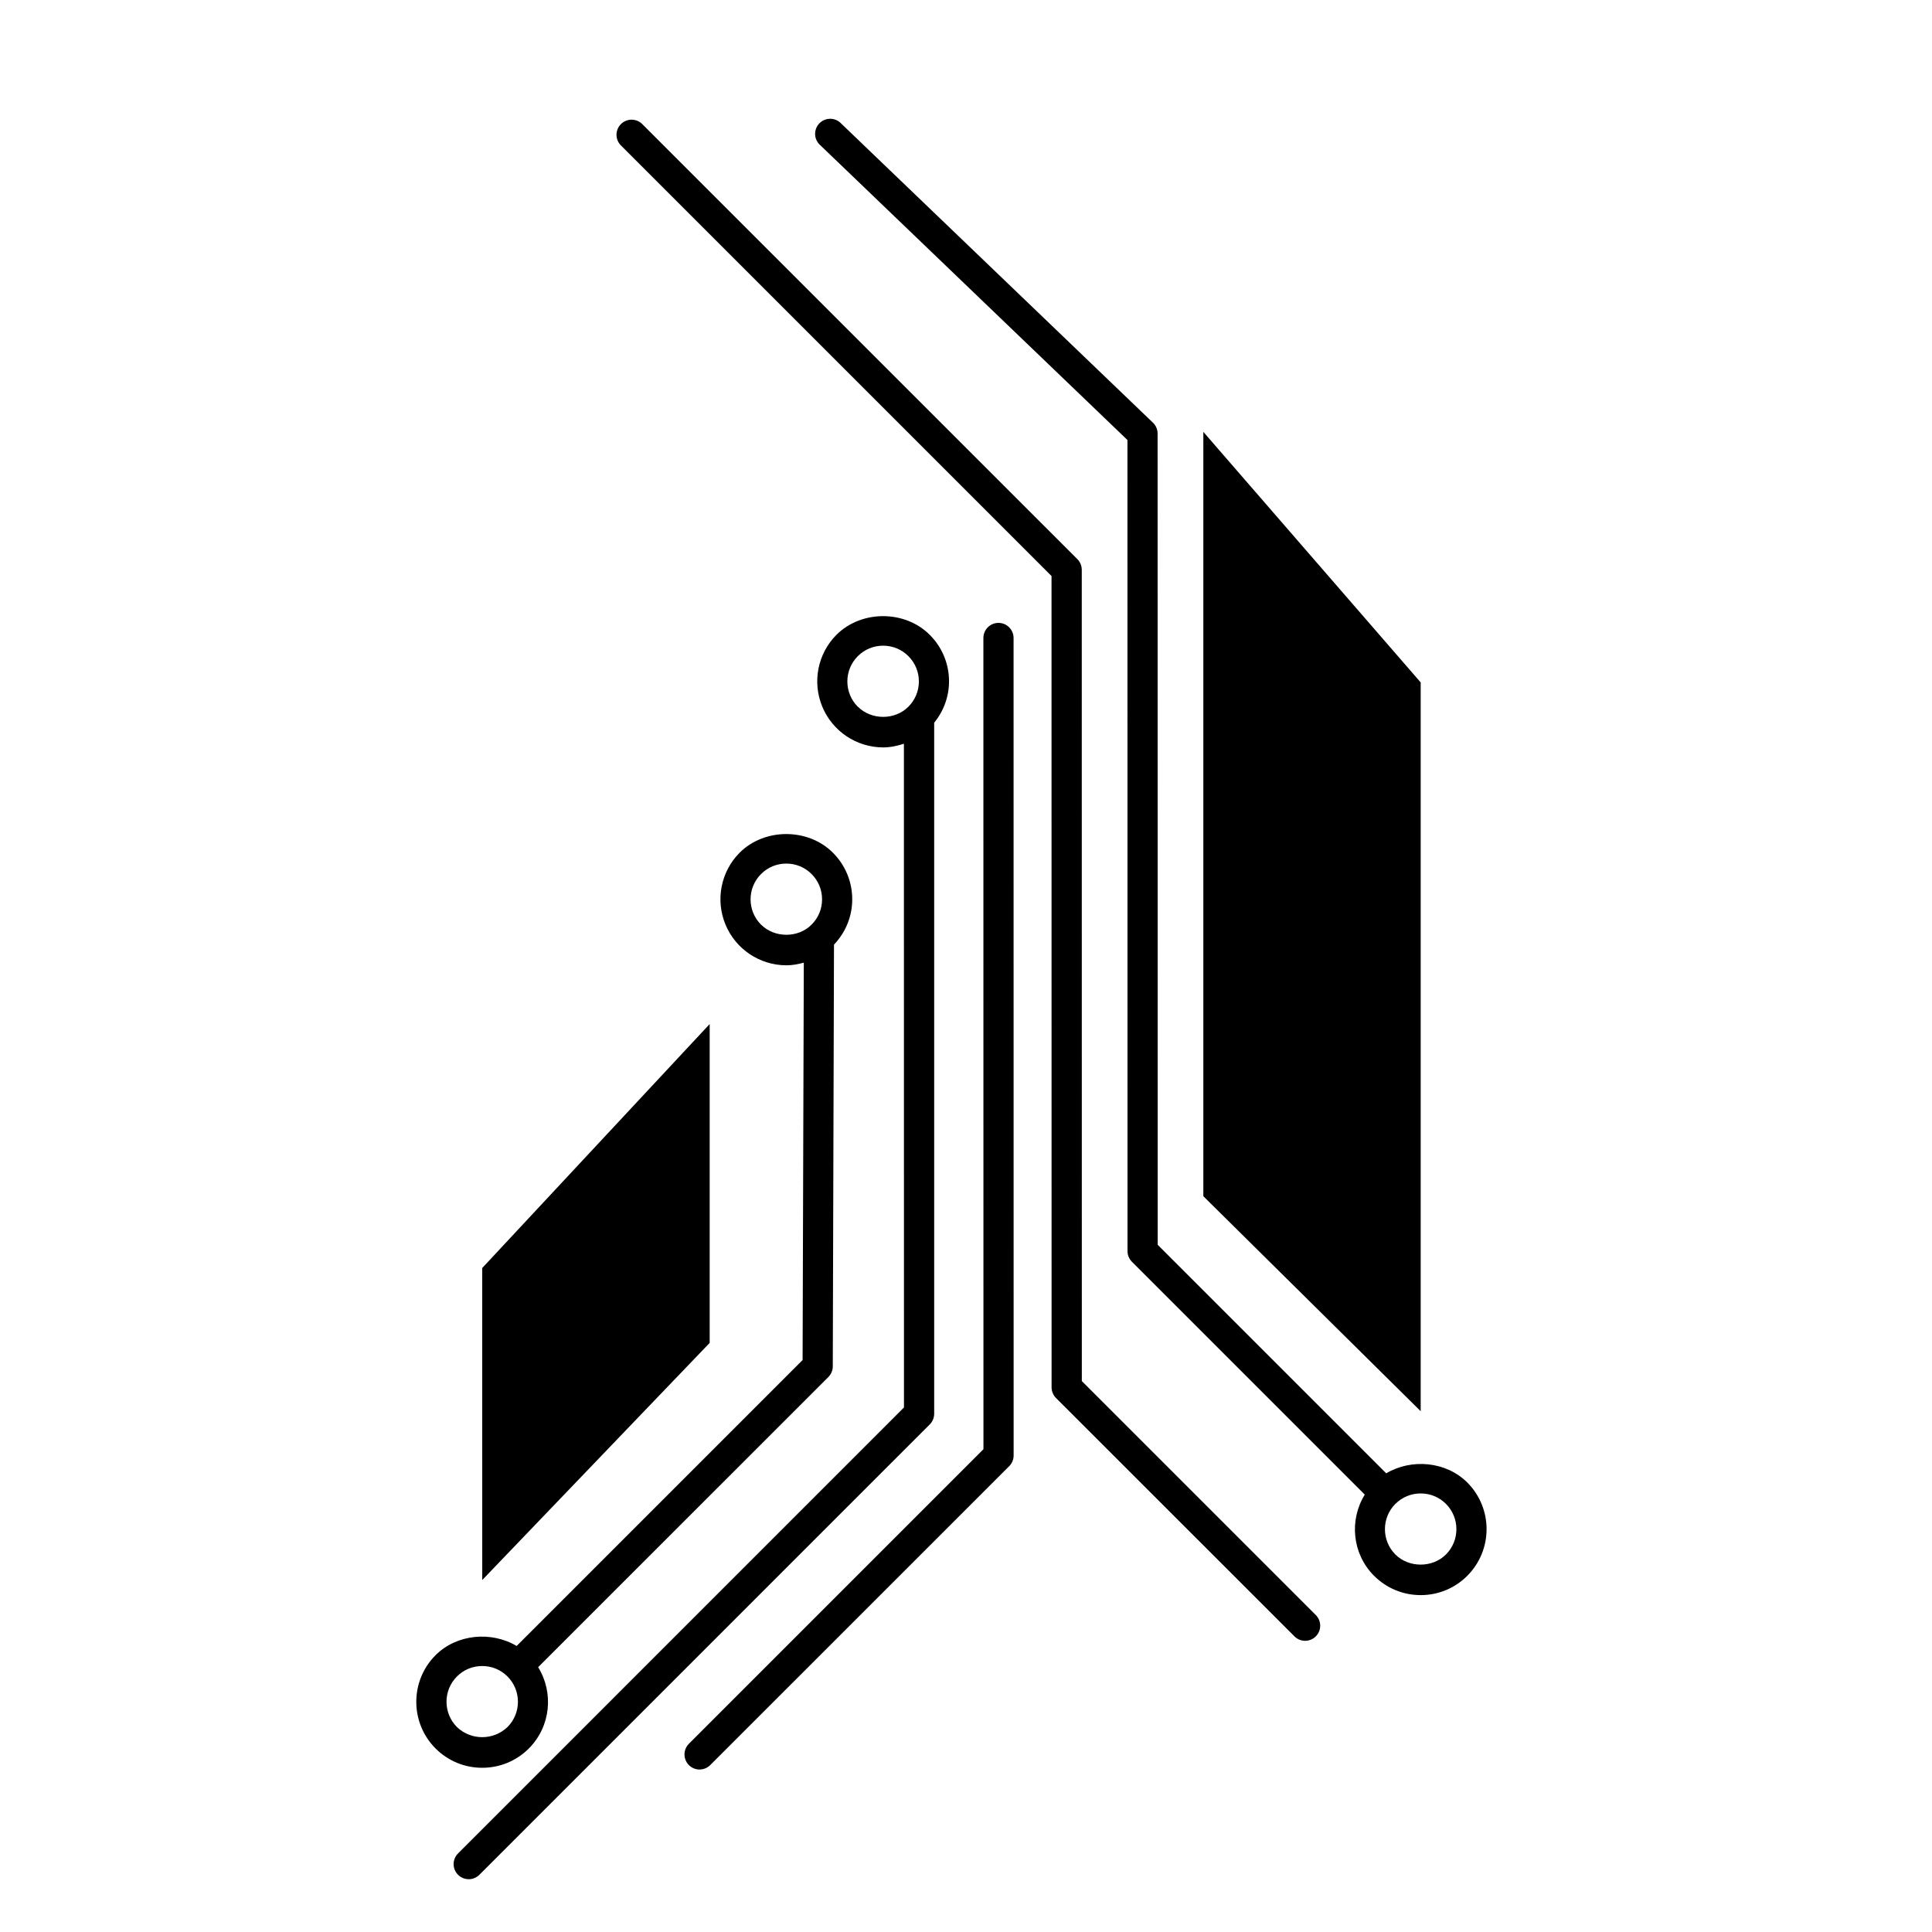
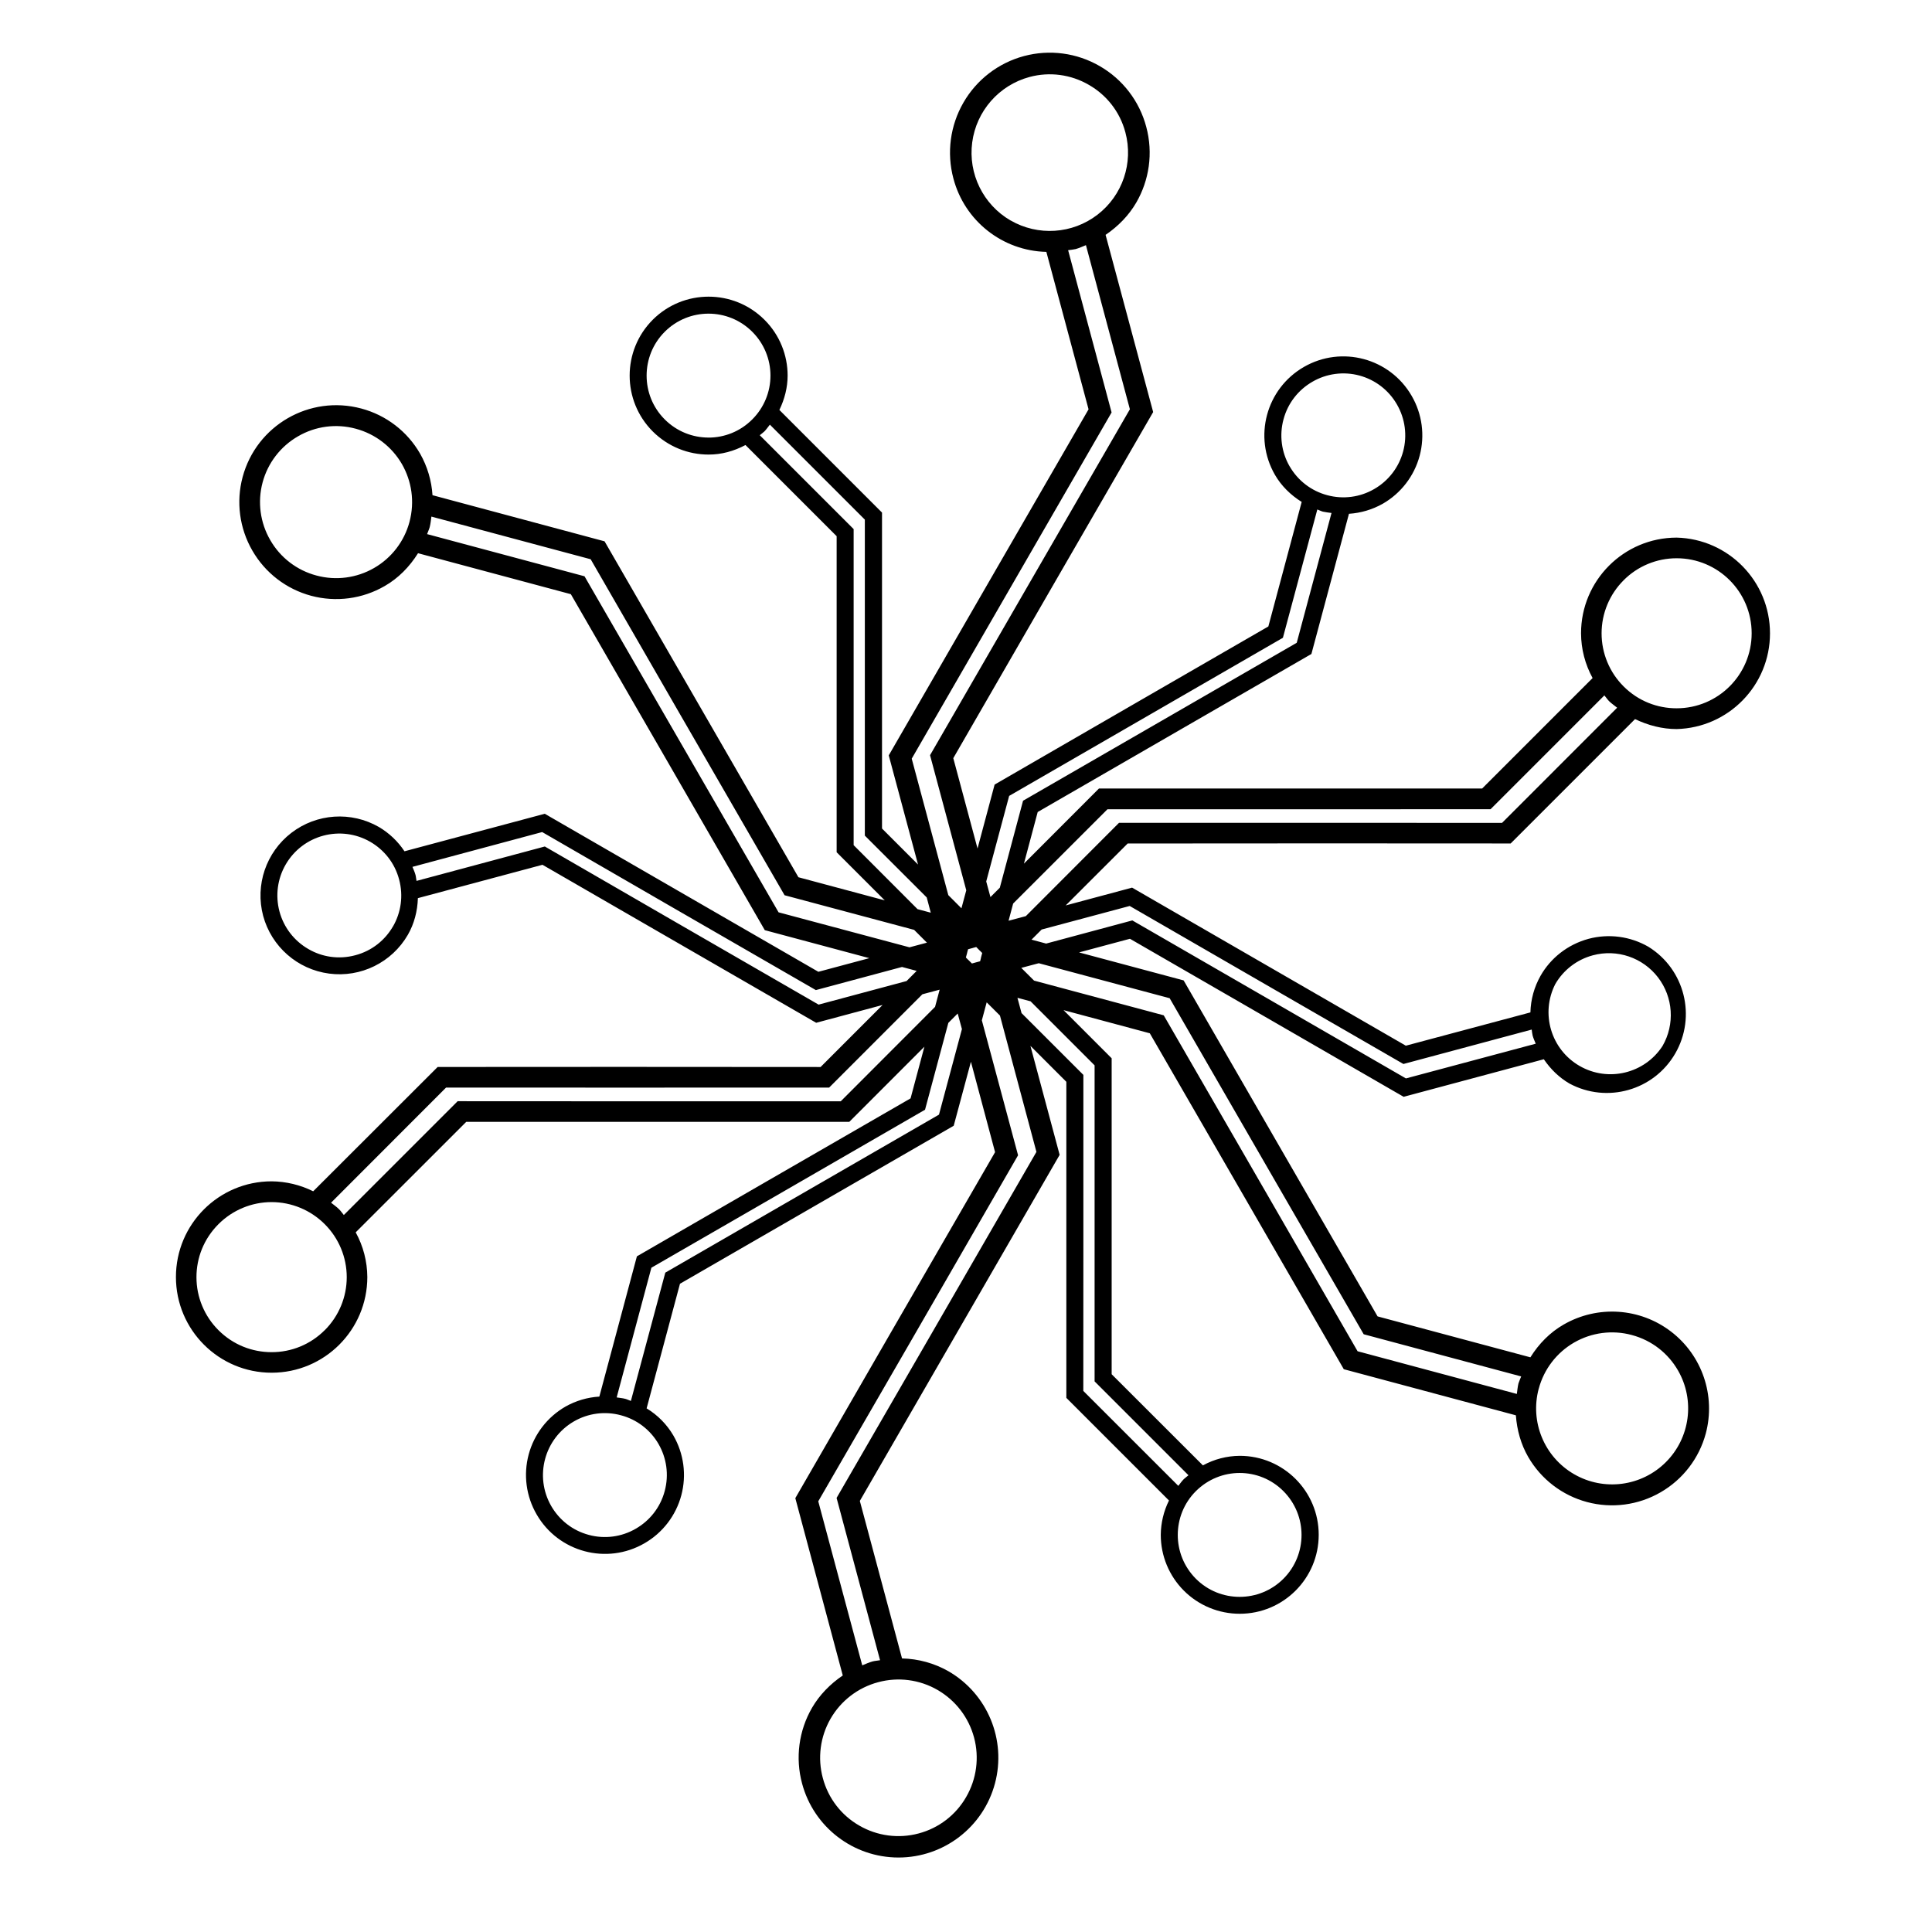
<svg xmlns="http://www.w3.org/2000/svg" viewBox="0 0 64 64">
-   <path d="M34.835 45.956c0 .133.053.26.146.354l7.9 7.897a.498.498 0 0 0 .706 0 .5.5 0 0 0 0-.707l-7.75-7.75-.002-26.874a.504.504 0 0 0-.146-.354L21.27 4.105a.5.5 0 0 0-.707.707l14.27 14.27.002 26.874z" />
-   <path d="M23.174 58.617c.128 0 .256-.05.353-.146l9.905-9.903a.5.5 0 0 0 .146-.354l-.002-27.08a.5.5 0 0 0-1 0l.002 26.873-9.758 9.758a.5.5 0 0 0 .354.853z" />
-   <path d="M15.526 62.252a.5.5 0 0 0 .354-.147l14.92-14.92a.5.5 0 0 0 .146-.354V23.94a2.16 2.16 0 0 0 .492-1.366 2.17 2.17 0 0 0-.64-1.545c-.825-.825-2.263-.824-3.09 0a2.188 2.188 0 0 0 1.545 3.73c.24 0 .47-.05.69-.122l.002 21.987-14.772 14.773a.5.5 0 0 0 .353.854zm12.89-38.84a1.187 1.187 0 0 1 0-1.676c.224-.224.52-.347.838-.347.316 0 .614.122.837.346.225.224.348.522.348.838 0 .316-.123.613-.347.837-.446.45-1.226.45-1.674 0zM45.518 52.2c.413.413.96.64 1.544.64a2.17 2.17 0 0 0 1.544-.64 2.188 2.188 0 0 0 0-3.09c-.704-.702-1.85-.8-2.686-.304l-7.57-7.57-.003-26.874a.498.498 0 0 0-.154-.36L27.873 4.1a.5.5 0 1 0-.69.72l10.165 9.756.002 26.867c0 .133.053.26.146.354l7.714 7.714c-.52.842-.42 1.963.308 2.69zm.707-2.382c.223-.223.52-.346.837-.346s.614.123.837.346a1.187 1.187 0 0 1 0 1.676c-.448.448-1.228.447-1.676 0a1.19 1.19 0 0 1 0-1.676z" />
-   <path d="M15.975 58.56c.583 0 1.132-.228 1.544-.64.728-.73.828-1.85.308-2.692l9.614-9.613a.5.5 0 0 0 .146-.353l.04-13.97c.387-.407.604-.936.604-1.5 0-.583-.227-1.132-.64-1.545-.824-.824-2.264-.824-3.09 0a2.188 2.188 0 0 0 1.546 3.73c.2 0 .392-.036.58-.087l-.04 13.163-9.472 9.472c-.835-.496-1.982-.398-2.687.305a2.19 2.19 0 0 0 0 3.09c.413.412.96.64 1.545.64zm9.235-27.93a1.187 1.187 0 0 1 0-1.676c.224-.224.52-.347.838-.347.316 0 .614.123.837.347.224.224.347.52.347.838s-.123.613-.347.837c-.447.45-1.226.448-1.675 0zM15.137 55.535c.223-.223.52-.346.837-.346s.614.123.837.346a1.187 1.187 0 0 1 0 1.676 1.213 1.213 0 0 1-1.674 0 1.188 1.188 0 0 1 0-1.676z" />
-   <path d="M15.975 52.34l7.534-7.855V33.923l-7.535 8.082zM47.062 22.606l-7.2-8.3v25.32l7.2 7.122z" />
+   <path d="M43.947 27.938l6.096.003 4.12-4.12c.437.21.905.33 1.378.33a3.172 3.172 0 0 0 0-6.342 3.17 3.17 0 0 0-3.167 3.172 3.11 3.11 0 0 0 .383 1.48l-3.66 3.66H36.404l-2.485 2.488.456-1.71 4.71-2.72 4.357-2.515 1.244-4.644a2.62 2.62 0 0 0 1.12-.333 2.61 2.61 0 0 0 .958-3.573 2.615 2.615 0 1 0-4.53 2.615c.21.365.52.67.886.898l-1.104 4.125-4.154 2.398-4.914 2.84-.566 2.118-.803-2.993 3.437-5.956L38.2 13.65 36.624 7.78c.418-.284.77-.644 1.018-1.072.422-.73.566-1.63.328-2.51a3.292 3.292 0 0 0-1.54-2.008 3.3 3.3 0 0 0-4.516 1.21 3.316 3.316 0 0 0-.332 2.51 3.263 3.263 0 0 0 3.08 2.434l1.398 5.215-3.033 5.25-3.586 6.214.97 3.616-1.193-1.193V16.98l-3.4-3.4c.174-.36.273-.747.273-1.138 0-.668-.256-1.34-.768-1.85a2.62 2.62 0 0 0-3.7 0 2.62 2.62 0 0 0 0 3.7c.512.51 1.184.768 1.852.766.422.002.838-.113 1.22-.316l3.02 3.02v10.47l1.594 1.594-2.86-.766-3.337-5.782-3.085-5.346-5.7-1.528a3.2 3.2 0 0 0-.41-1.375 3.195 3.195 0 0 0-1.948-1.496 3.21 3.21 0 0 0-3.932 2.27 3.206 3.206 0 0 0 .322 2.435 3.204 3.204 0 0 0 4.385 1.175c.45-.258.822-.636 1.104-1.087l5.062 1.357 2.945 5.1 3.48 6.03 3.463.927-1.688.452-4.71-2.72-4.354-2.515-4.647 1.243a2.597 2.597 0 0 0-.848-.805 2.618 2.618 0 0 0-3.834 2.943 2.618 2.618 0 0 0 4.793.63c.21-.365.32-.784.333-1.216l4.127-1.105 4.153 2.398 4.914 2.836 2.2-.59-2.054 2.055-6.592-.004-6.093.003-4.123 4.118a3.162 3.162 0 0 0-1.377-.33 3.17 3.17 0 0 0-3.17 3.17 3.17 3.17 0 0 0 6.34 0 3.11 3.11 0 0 0-.385-1.48l3.662-3.66h12.689l2.488-2.49-.458 1.712-4.71 2.717-4.356 2.516-1.244 4.646a2.604 2.604 0 0 0-1.12.33 2.61 2.61 0 0 0-.958 3.572 2.614 2.614 0 0 0 3.572.958 2.61 2.61 0 0 0 .957-3.573 2.567 2.567 0 0 0-.885-.897l1.105-4.128 4.154-2.398 4.914-2.836.57-2.12.8 2.995-3.44 5.953-3.177 5.508 1.572 5.874c-.416.282-.77.643-1.018 1.07a3.293 3.293 0 0 0-.33 2.51 3.307 3.307 0 1 0 4.848-3.72 3.254 3.254 0 0 0-1.537-.424l-1.398-5.218 3.033-5.252 3.586-6.212-.968-3.61 1.19 1.19v10.47l3.4 3.4a2.61 2.61 0 0 0-.272 1.136 2.613 2.613 0 0 0 2.616 2.616 2.616 2.616 0 0 0 0-5.232 2.57 2.57 0 0 0-1.22.317l-3.023-3.02V35.057l-1.594-1.595 2.858.767 3.34 5.782 3.086 5.346 5.7 1.527c.036.488.167.96.407 1.376a3.208 3.208 0 0 0 4.386 1.175 3.21 3.21 0 0 0 1.498-1.948 3.212 3.212 0 0 0-4.707-3.61c-.45.257-.822.635-1.103 1.086l-5.062-1.356-2.945-5.1-3.48-6.03-3.464-.927 1.686-.452 4.712 2.72 4.354 2.515 4.644-1.244c.225.33.51.608.848.804a2.617 2.617 0 0 0 2.617-4.53 2.618 2.618 0 0 0-1.984-.263c-.698.19-1.257.642-1.587 1.22a2.588 2.588 0 0 0-.338 1.217L46.57 34.64l-4.154-2.398-4.914-2.838-2.2.59 2.054-2.052 6.59-.004zm-30.382-10.65a2.507 2.507 0 0 1-1.172 1.527 2.51 2.51 0 0 1-1.91.25 2.503 2.503 0 0 1-1.53-1.173 2.512 2.512 0 0 1 .922-3.44 2.496 2.496 0 0 1 1.91-.25 2.52 2.52 0 0 1 1.53 1.172c.32.56.43 1.238.25 1.913zm-.547 13.4c-.262.455-.697.81-1.246.955-.55.148-1.103.06-1.557-.205a2.046 2.046 0 0 1-.75-2.802 2.054 2.054 0 0 1 2.8-.75c.456.264.81.697.956 1.247.147.548.06 1.1-.202 1.556zm37.955 15.314a2.512 2.512 0 0 1 3.082-1.778c.674.18 1.207.613 1.53 1.172a2.518 2.518 0 1 1-4.613.606zM51.52 32.6a2.05 2.05 0 0 1 1.245-.954 2.05 2.05 0 0 1 2.307 3.006A2.054 2.054 0 0 1 51.52 32.6zm2.263-13.377a2.476 2.476 0 0 1 1.758-.73 2.485 2.485 0 0 1 0 4.97c-.636.002-1.27-.238-1.757-.725a2.482 2.482 0 0 1 0-3.515zM42.72 15.448a2.044 2.044 0 0 1-.202-1.557c.146-.548.5-.98.955-1.244a2.045 2.045 0 0 1 2.803.752 2.048 2.048 0 0 1-.752 2.8 2.035 2.035 0 0 1-1.556.205 2.036 2.036 0 0 1-1.246-.955zm-9.29 10.917l4.713-2.722 4.355-2.516 1.14-4.25c.06.023.12.054.185.072.096.022.19.03.285.044l-1.152 4.3-4.15 2.396-4.916 2.836-.77 2.882-.31.31-.14-.518.76-2.835zm.045-19.062a2.597 2.597 0 0 1 .63-4.753 2.574 2.574 0 0 1 1.966.262c.577.33 1.024.88 1.208 1.57a2.594 2.594 0 0 1-3.803 2.92zM30.203 25.13l3.44-5.96 3.18-5.507-1.44-5.375c.083-.012.167-.018.25-.037.118-.033.226-.085.34-.13l1.456 5.436-3.032 5.247-3.588 6.213 1.2 4.475-.16.596-.435-.436-1.212-4.52zM23.47 14.495c-.524 0-1.048-.2-1.45-.602-.402-.402-.6-.926-.6-1.45s.198-1.05.6-1.452a2.05 2.05 0 0 1 2.9 0 2.048 2.048 0 0 1 0 2.902c-.4.402-.924.603-1.45.603zM28.278 28V17.527l-3.11-3.11c.05-.043.104-.078.153-.125.068-.07.12-.148.182-.225l3.146 3.146v10.468l2.05 2.048.134.505-.438-.117-2.117-2.12zm-2.488 2.22l-3.34-5.784-3.087-5.346-5.215-1.397c.025-.077.065-.15.086-.23.03-.116.04-.23.057-.35l5.276 1.413 2.94 5.1 3.483 6.03 4.292 1.147.424.424-.578.154-4.34-1.16zm1.325 3.058l-4.713-2.72-4.354-2.517-4.25 1.14c-.014-.064-.016-.13-.033-.195-.025-.096-.066-.18-.102-.27l4.297-1.153 4.152 2.4 4.914 2.835 2.854-.766.486.13-.334.336-2.917.782zm-16.36 10.787a2.467 2.467 0 0 1-1.76.727c-.636 0-1.27-.24-1.757-.727a2.475 2.475 0 0 1-.73-1.758c0-.638.243-1.27.73-1.756a2.488 2.488 0 0 1 1.758-.73 2.49 2.49 0 0 1 1.76.73 2.48 2.48 0 0 1 0 3.515zm17.097-7.583h-6.596l-6.096-.003-3.77 3.77c-.052-.06-.095-.128-.153-.186-.084-.085-.178-.148-.27-.222l3.81-3.814 5.813.002 6.877-.002 3.088-3.09.572-.153-.152.57-3.123 3.127zm-6.036 11.355c.262.455.35 1.01.203 1.557-.147.55-.503.985-.958 1.246a2.03 2.03 0 0 1-1.557.205c-.547-.146-.98-.5-1.244-.956a2.056 2.056 0 0 1 .75-2.802 2.04 2.04 0 0 1 1.56-.204 2.04 2.04 0 0 1 1.246.953zm9.29-10.914l-4.712 2.72-4.355 2.515-1.14 4.25c-.062-.02-.12-.053-.186-.07-.096-.025-.19-.03-.285-.047l1.15-4.296 4.153-2.396 4.912-2.838.772-2.877.31-.31.14.516-.76 2.833zm1.363-5.08l-.165.044h.002l-.11.03-.12-.12v.002l-.08-.08.045-.166h-.002l.03-.108.163-.044h-.003l.11-.03.118.12h.002l.078.078-.043.162.002.002-.028.11zm-1.41 24.14a2.592 2.592 0 0 1 .947 3.544 2.573 2.573 0 0 1-1.574 1.208 2.584 2.584 0 0 1-1.967-.26 2.57 2.57 0 0 1-1.207-1.572 2.588 2.588 0 0 1 1.833-3.178 2.584 2.584 0 0 1 1.967.257zm3.274-17.825l-3.44 5.96-3.18 5.503 1.44 5.376c-.082.016-.166.018-.248.04-.12.032-.227.084-.342.13l-1.457-5.434 3.035-5.25 3.584-6.213-1.2-4.47.16-.596.44.438 1.208 4.516zm6.732 10.636c.525 0 1.05.2 1.45.602.4.402.6.926.6 1.45s-.198 1.05-.6 1.452c-.4.4-.925.6-1.45.6-.527 0-1.05-.2-1.45-.6-.4-.402-.6-.926-.6-1.45s.198-1.05.6-1.452c.402-.4.925-.602 1.45-.602zM36.26 35.29v10.47l3.11 3.11c-.05.044-.106.08-.153.126-.07.07-.123.148-.184.225l-3.147-3.145.002-4.795v-5.674L33.84 33.56l-.136-.506.435.116 2.12 2.12zm2.488-2.22l3.338 5.783 3.088 5.346 5.217 1.397c-.028.077-.065.15-.09.23-.028.116-.036.23-.054.35l-5.275-1.414-2.94-5.098-3.482-6.03-4.295-1.15-.424-.422.58-.154 4.338 1.16zm-1.328-3.06l4.713 2.722 4.357 2.514 4.25-1.14c.01.068.014.133.03.198.026.095.067.18.103.27l-4.3 1.15-4.15-2.397-4.913-2.837-2.855.767-.484-.13.335-.335 2.915-.78zm-3.438.338l-.572.153.152-.57 3.123-3.122h6.598l6.094-.003 3.77-3.77c.054.062.097.13.153.188.084.083.18.146.27.22l-3.813 3.815-5.81-.002h-6.878l-3.088 3.092z" />
</svg>
